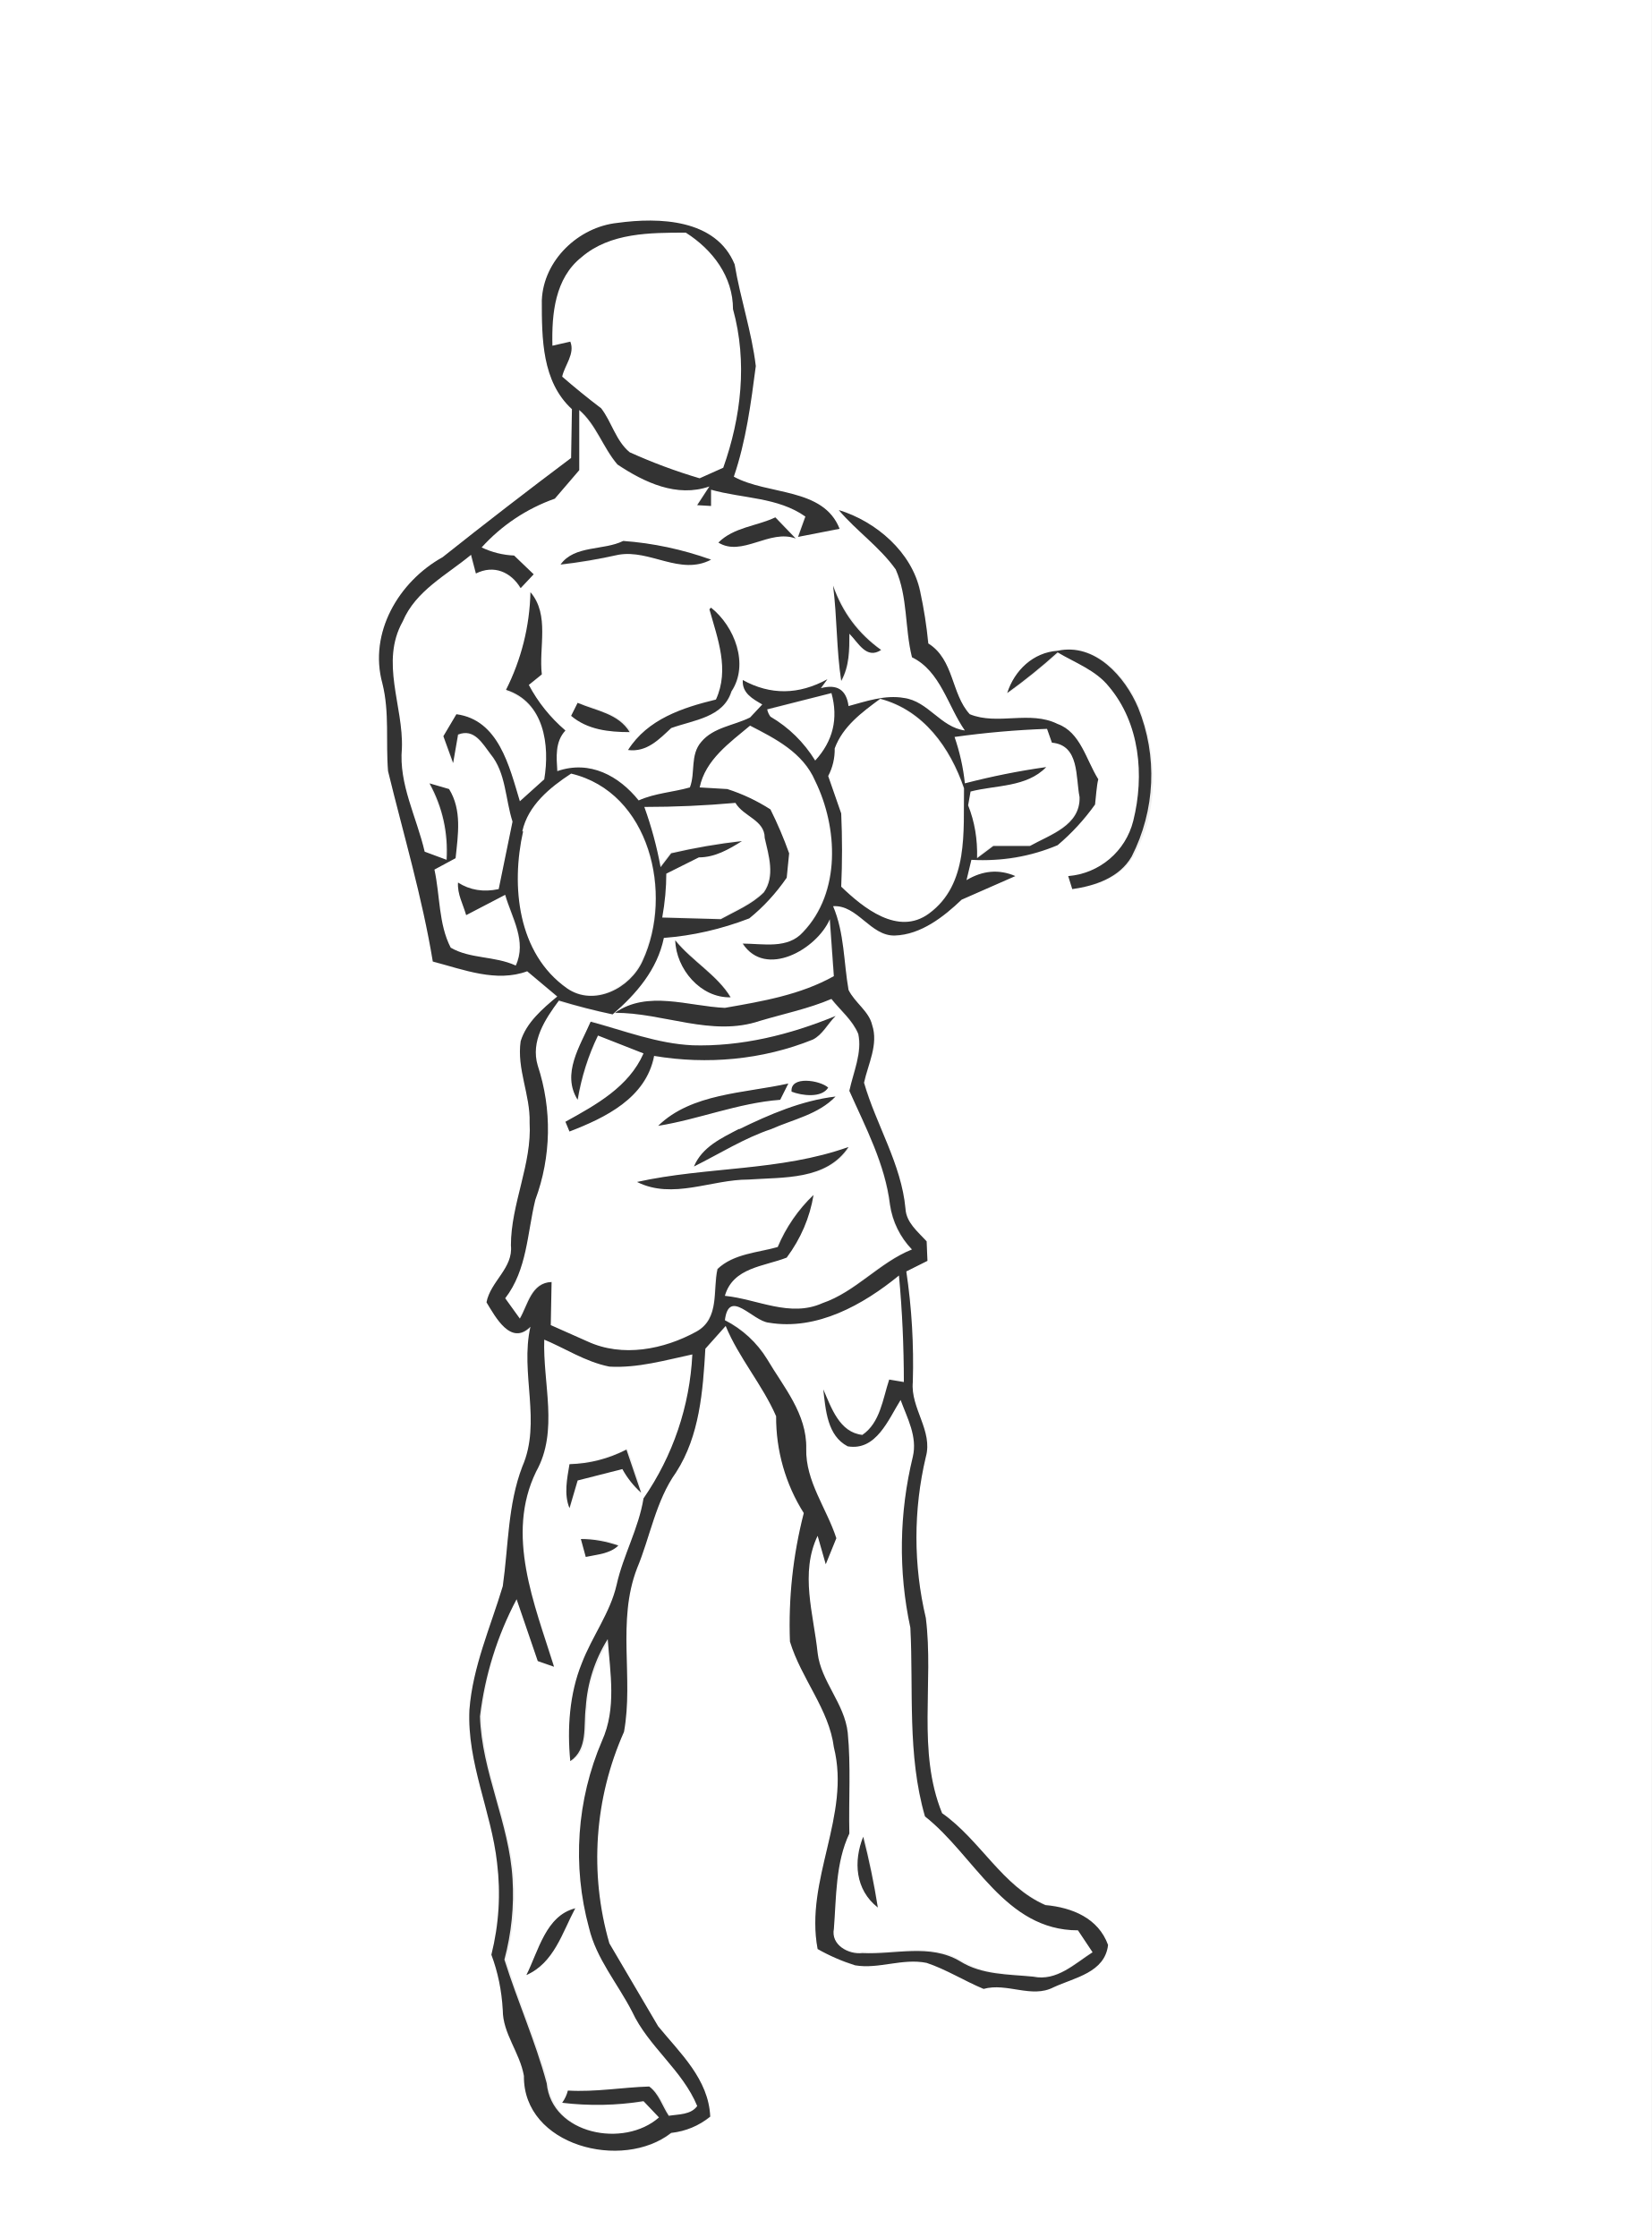
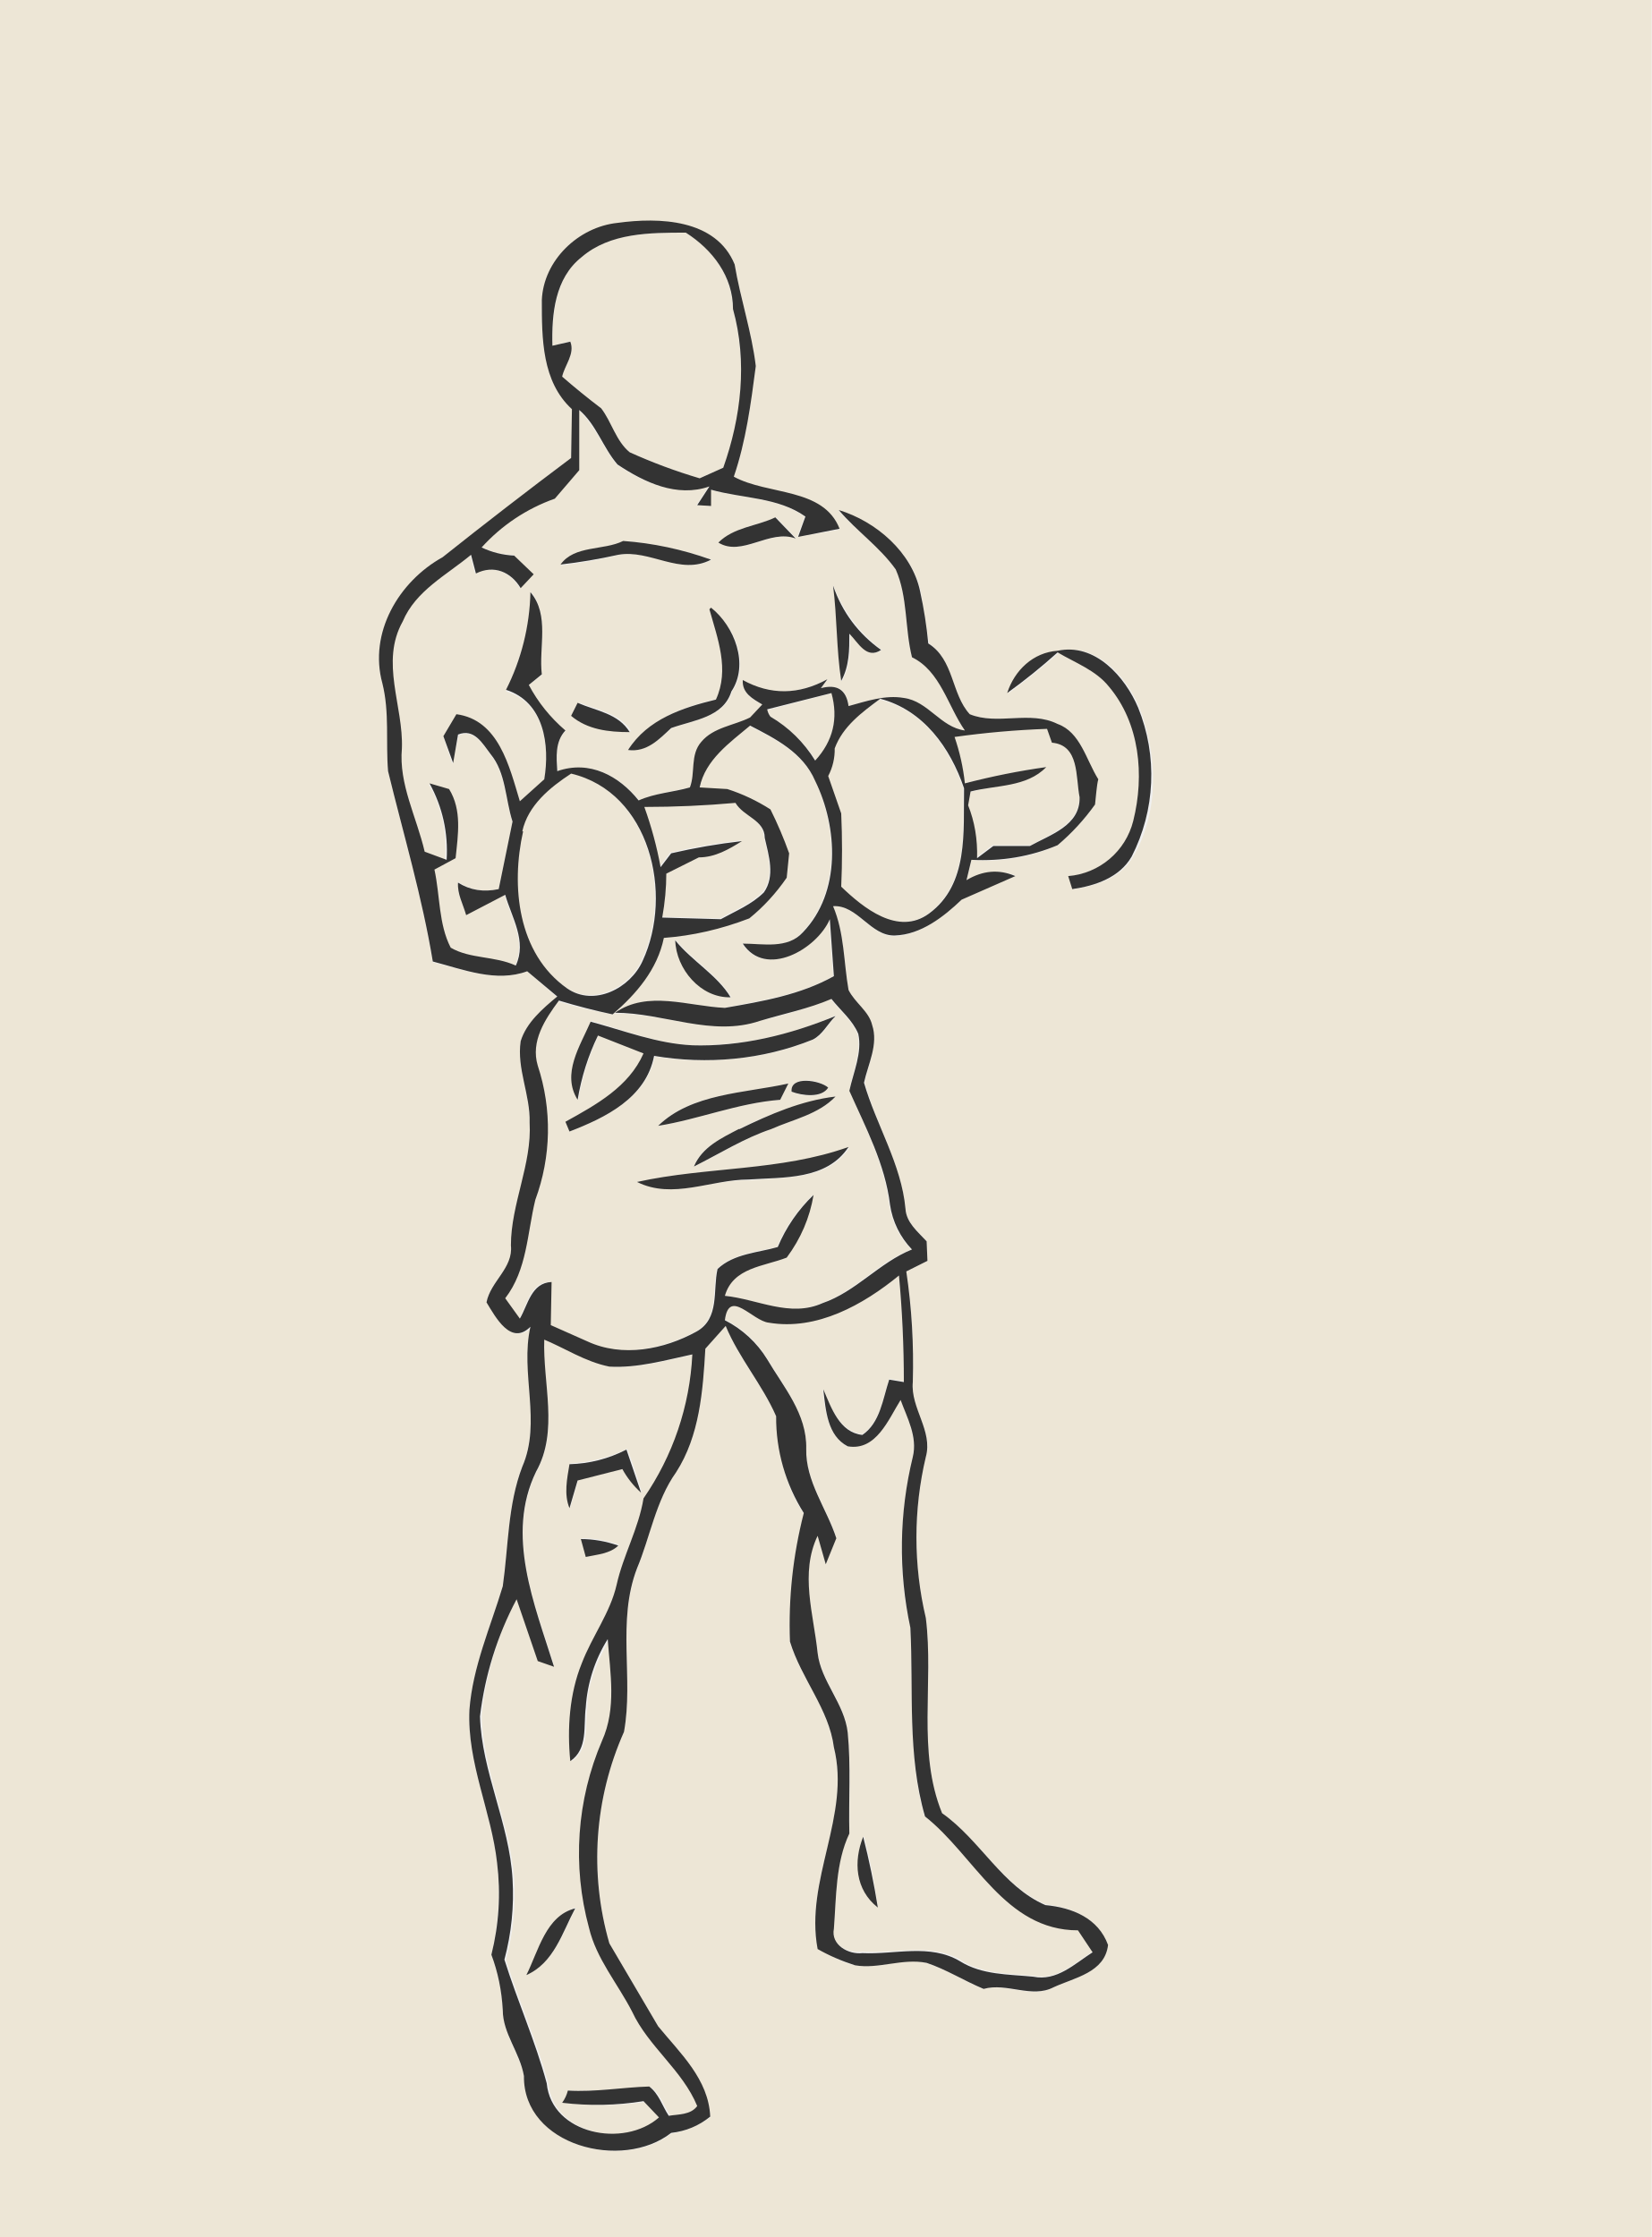
<svg xmlns="http://www.w3.org/2000/svg" width="203pt" height="275pt" viewBox="0 0 203 275">
-   <g fill="#FFF">
+   <g fill="#EDE6D6">
    <path d="M0 0h203v275H0zm66.6 36.9c0 4.7 0 10 3.8 13.4l-.2 6-15.8 12.2c-5.3 3-9.1 9.3-7.4 15.5 1 3.6.4 7.2.7 10.8 1.9 7.8 4.2 15.5 5.5 23.5 3.8.9 7.8 2.5 11.6 1.1l3.7 3.2c-1.8 1.5-3.7 3-4.5 5.4-.5 3.4 1.2 6.6 1.1 10 .3 5.2-2.2 10-2.2 15.2.2 2.7-2.6 4.3-3.1 6.8 1.1 1.9 3 5.5 5.5 3.2-1.4 5.6 1.3 11.6-1.1 17-1.8 4.8-1.7 10-2.4 14.8-1.5 5-3.7 10-4.1 15.2-.3 6.5 2.7 12.5 3.4 18.8a33 33 0 0 1-.7 11.3q1.2 3.3 1.4 6.8c0 2.9 2 5.3 2.6 8-.1 8.7 12.1 11.8 18.1 7.2q2.7-.5 4.8-2c-.2-4.7-3.7-7.9-6.4-11.2l-6-10.2a38 38 0 0 1 1.8-26c1.2-6.6-.9-13.6 1.6-20 1.6-4 2.3-8.4 4.8-11.9 2.9-4.5 3.3-10 3.6-15.2l2.5-2.8c1.6 4 4.5 7.2 6.2 11.1.2 4.2 1 8.4 3.4 12a58 58 0 0 0-1.7 15.8c1.4 4.5 4.8 8.2 5.4 13 2.1 8.4-3.6 16.2-2 24.6 1.5.8 3 1.8 4.6 2.1 3 .5 5.8-1 8.7-.3 2.5.8 4.7 2.2 7 3.2 3-.8 6 1.3 8.7-.2 2.6-1.2 6.3-1.8 6.7-5.2-1.2-3.3-4.4-4.6-7.7-5-5.3-2.3-8-7.9-12.7-11.2-3.1-7.6-1-16-2-24a43 43 0 0 1 0-19.8c1-3.2-2-6-1.6-9.2a74 74 0 0 0-.8-13.6l2.6-1.3-.1-2.4c-1-1.2-2.5-2.3-2.6-4-.5-5.5-3.6-10.3-5-15.5.4-2.3 1.7-4.7.9-7-.4-1.8-2.1-2.8-2.9-4.4-.6-3.4-.5-7-1.9-10.3 3-.2 4.5 3.7 7.6 3.7 3.2-.2 6-2.4 8.2-4.5l6.6-3q-3-1-6 .6l.6-2.5q5.5.5 10.6-1.8 2.6-2.2 4.6-5l.3-3.1c-1.4-2.4-2-5.7-5-6.8-3.3-1.7-7.3.2-10.7-1.2-2.3-2.5-2-6.7-5-8.7l-1-6.3c-1.1-5-5.5-8.6-10.1-10 2.2 2.5 5 4.4 7 7.2 1.5 3.4 1.1 7.3 2 10.8 3.6 1.7 4.4 6 6.5 9-3-.4-4.5-3.6-7.5-4-2.3-.4-4.6.4-6.8 1q-.3-3-3.4-2.2l.8-1.1c-3.4 1.8-7 2.2-10.4.1-.1 1.6 1.2 2.4 2.4 3l-1.5 1.7c-2 1-4.5 1.1-6 3-1.3 1.5-.7 3.7-1.4 5.5-2 .5-4.2.7-6.2 1.6-2.5-3-6-5-10-3.5-.2-1.8-.4-3.7.9-5a20 20 0 0 1-4.5-5.7l1.6-1.2c-.4-3.3 1-7.3-1.3-10.2 0 4.3-1.4 8.3-3.1 12.2 4.7 1.4 5.4 6.7 4.7 10.9l-3 2.7c-1.3-4.3-2.6-10-7.8-10.7l-1.6 2.7 1.1 3.3.8-3.5c1.8-.8 3 1.1 3.9 2.4 1.9 2.4 1.8 5.5 2.7 8.3l-1.7 8.2q-2.8.6-5-.9c-.1 1.5.6 2.8 1 4L62 110c.8 2.8 2.7 5.8 1.3 8.7-2.6-1.1-5.6-.8-8-2.2-1.5-3-1.3-6.4-2-9.6l2.6-1.4c.3-2.9.8-5.9-.8-8.5l-2.4-.6q2.4 4.3 2 9.3l-2.6-1c-1-4.2-3.2-8.2-2.8-12.7.2-5.2-2.7-10.6.1-15.6 1.6-3.8 5.4-5.7 8.4-8.1l.6 2.2c2.2-1.1 4.3-.2 5.5 1.8l1.6-1.7-2.4-2.4q-2.1 0-4-1a22 22 0 0 1 9-5.9l3-3.5v-7.4c2 1.8 3 4.6 4.7 6.7 3.2 2.2 7.3 4 11.3 2.7l-1.5 2.3 1.7.1v-2c4 1.1 8.2.9 11.6 3.3L98 66l5.2-.9c-2.2-5.1-8.8-4.1-13-6.5 1.5-4.4 2.1-9 2.7-13.6-.5-4.2-1.9-8.3-2.6-12.5C88 27 81 26.7 76 27.5c-4.8.4-9.2 4.5-9.3 9.4m21.7 29.8c2.9 1.8 6.3-1.7 9.5-.5l-2.5-2.6c-2.3 1-5.1 1.2-7 3.1m-11.7-.2c-2.4 1.2-6 .5-7.7 3q3.6-.4 7.1-1.3c4-.7 7.7 2.6 11.4.6q-5.2-1.8-10.8-2.3m26.8 17.2c1-1.7 1-3.8 1-5.7 1.1 1 2.1 3.1 3.9 1.9q-4.1-3.1-6-8c.6 4 .5 8 1 11.8m-16-9c1 3.7 2.5 7.5.8 11.2-4.2 1-8.5 2.5-11 6.3 2.4.2 3.9-1.4 5.4-2.7 2.7-1 6.4-1.3 7.4-4.5 2.2-3.3.4-8-2.6-10.2m42.8 5.2c-3 .3-5.3 2.4-6.2 5.2q3.3-2.4 6.2-5c2.2 1.3 4.7 2.2 6.3 4.2 3.8 4.5 4.4 11 3 16.5a9 9 0 0 1-8 6.8l.5 1.6c2.8-.4 5.8-1.4 7.3-4 3.2-5.5 3-12.4.8-18.2-1.6-3.9-5.3-8.1-10-7.1m-58.8 6.4-.9 1.5c2 1.8 4.6 2.1 7.2 2-1.4-2.2-4.1-2.6-6.3-3.5" />
    <path d="M71.5 31.6c3.5-3 8.4-3 12.8-3 3.3 2 5.7 5.4 5.8 9.4a32 32 0 0 1-1.2 19.6c-.8.2-2.2.9-3 1.2q-4.3-1.3-8.5-3.2c-1.7-1.4-2.2-3.7-3.5-5.4q-2.5-1.9-4.8-3.9c.3-1.4 1.6-2.8 1-4.3-.5 0-1.6.4-2.2.5 0-3.9.3-8.3 3.6-10.9m22.8 55.7 8-2.1q1.1 4.7-2 8.3-2.2-3.4-5.6-5.4zm8.2 4.7c1-2.7 3.3-4.4 5.6-6 5.4 1.3 8.6 6 10.3 10.9 0 5.3.6 11.8-4.3 15.4-3.8 2.8-8-.7-10.9-3.3q.4-4.5 0-9l-1.5-4.6q.9-1.5.8-3.4" />
    <path d="M86 96.9c.6-3.5 3.6-5.6 6-7.7 3.2 1.6 6.6 3.3 8.2 6.8 2.7 5.7 3.1 13.7-1.6 18.6-1.9 2.2-5 1.4-7.4 1.4 2.8 4.3 9 .7 10.7-3l.5 7c-4 2.3-8.8 3-13.4 3.9-4.4-.2-9.4-2.2-13.5.7 6-.1 12 2.8 17.8.9q4.5-1 8.8-2.7c1.1 1.4 2.6 2.6 3.3 4.3.5 2.3-.6 4.7-1 7 2 4.5 4.3 9 4.9 14a10 10 0 0 0 2.7 5.5c-4 1.5-6.9 5.2-11 6.6-4 1.8-8-.5-12-.9 1-3.5 4.8-3.6 7.6-4.7q2.5-3.5 3.3-7.7a19 19 0 0 0-4.4 6.4c-2.5.6-5.4.8-7.4 2.7-.6 2.6.3 6.1-2.6 7.7-4 2.1-9 3.3-13.4 1.2l-4.5-2v-5.3c-2.4 0-2.8 2.8-3.8 4.5l-1.8-2.5c2.6-3.5 2.7-8 3.7-12 2.2-5.3 1.8-11.3.3-16.7-1-3 .9-5.6 2.6-7.8q3.3 1 6.7 1.6c2.8-2.5 5.4-5.5 6.2-9.4 3.5-.5 7.1-1 10.5-2.4q2.6-2.1 4.7-5l.2-3q-1-2.8-2.3-5.4-2.5-1.7-5.3-2.4zm-3 18.7c.2 3.5 3.2 7.1 6.9 7-1.6-2.7-4.7-4.5-6.8-7m2 12.9c-4.2-.2-8.3-1.8-12.4-3-1.3 3-3.7 6.5-1.6 9.7q.7-4.2 2.5-8l5.6 2.3c-1.8 4.1-5.8 6.3-9.6 8.4l.4 1.2c4.4-1.7 9.4-4.1 10.5-9.2 6.5 1 13.3.4 19.5-2.1 1.2-.6 1.9-2 2.8-3a42 42 0 0 1-17.6 3.7m12.1 5.7c1.3.6 3.7.8 4.5-.5-1-1-4.7-1.5-4.5.5m-16.4 4.2c5-.8 9.8-2.8 15-3.2l1-2c-5.4 1.3-11.9 1.1-16 5.2m10 .4c-2.2 1.1-4.7 2.2-5.6 4.6 3.2-1.5 6.2-3.5 9.5-4.6 2.7-1.2 5.8-1.8 7.9-4q-6.2 1.1-11.9 4m-12.4 6.5c4.4 2.2 9.1-.4 13.7-.2 4.3-.4 9.7 0 12.3-4-8.4 2.9-17.4 2.3-26 4.2m38.9-54.8q5.7-.8 11.4-1l.6 1.7c3.4.3 2.9 4.2 3.4 6.7 0 3.5-3.6 4.6-6 6H122l-2 1.5q.1-3.4-1.1-6.5l.3-1.5c3.1-1 6.9-.6 9.3-3.1q-5 .8-10 2c0-2-.7-3.9-1.3-5.8" />
    <path d="M64.2 102.1c.6-3.2 3.3-5.3 5.9-7.1 9.7 2.4 12.6 14.8 8.8 23-1.5 3.4-6 5.7-9.3 3.4-6.1-4.2-7-12.6-5.4-19.3" />
    <path d="M79 99.1q5.7 0 11.3-.5c1 1.7 3.5 2.1 3.6 4.3.5 2.2 1.3 4.7-.1 6.7-1.5 1.5-3.5 2.3-5.3 3.3l-7.2-.2q.4-2.7.5-5.5l4-1.8q3-.4 5.3-2.1-4.4.5-8.7 1.5l-1.3 1.7q-.7-3.8-2-7.4m15.4 63.4c5.9 1 11.6-2.2 16-5.8q.6 6.6.6 13.1l-1.8-.3c-.8 2.4-1.1 5.3-3.3 6.8-2.8-.3-3.8-3.3-4.9-5.5.3 2.5.6 5.6 3 7 3.6.5 5.1-3.4 6.6-5.8.8 2.2 2 4.5 1.5 7-1.5 6.8-2 14-.3 21 .4 7.7-.4 15.6 1.7 23.2 6.2 4.8 10 14 18.9 14l1.8 2.7c-2.2 1.4-4.4 3.6-7.2 3-3.1-.3-6.4-.2-9.1-2-3.7-2.1-8-.7-12-1-1.7.3-4-.8-3.5-2.9.3-4 .2-8 1.9-11.7 0-4.2.2-8.3-.2-12.4-.4-3.6-3.3-6.3-3.7-9.8-.6-4.8-2.2-9.8 0-14.4l1 3.5 1.3-3.2c-1.2-3.7-3.8-7-3.7-11 0-4.3-2.8-7.6-4.8-11a13 13 0 0 0-5.2-4.8c.5-4 3.5 0 5.4.3m11.7 63.2c-1.2 3-1 6.5 1.7 8.7q-.6-4.5-1.7-8.7m-39.3-61.1c2.7 1.1 5.2 2.9 8.2 3.4 3.5.2 6.9-.8 10.2-1.5a34 34 0 0 1-6 17.7c-.6 3.7-2.5 7-3.3 10.6-.9 3.5-3 6.3-4.3 9.6q-2.1 5.8-1.4 12.1c2.2-1.5 1.6-4.3 1.9-6.6 0-3 1.3-5.8 2.7-8.4.3 4.2 1 8.6-.7 12.6a35 35 0 0 0-1.6 23c.9 3.7 3.5 6.8 5.2 10.2 2 4.3 6.3 7.2 8.1 11.6-.9 1-2.3 1-3.5 1.2-.8-1.2-1.2-2.7-2.4-3.5-3.3 0-6.6.6-10 .4l-.6 1.5q5 .6 10-.1l1.8 1.9c-4.3 3.9-13.2 2.1-13.8-4.2-1.4-5.2-3.6-10-5.2-15.2q1.3-4.8 1-10c-.5-6.8-3.8-13-4-20q.8-7.6 4.3-14.4l2.7 7.6 1.9.6c-2.4-7.6-6-16-2.1-23.9 2.7-5 .7-10.8.8-16.2m3.3 15.3c-.3 1.8-.7 3.7 0 5.4l1-3.4 5.5-1.4a11 11 0 0 0 2.3 3q-.8-2.8-1.8-5.4-3.3 1.6-7 1.8m1.4 9.2.6 2.2c1.4-.3 3-.3 4-1.4q-2.2-.8-4.6-.8m-6.7 53.6c3.4-1.5 4.4-5.2 6-8.2-3.6 1-4.5 5.2-6 8.2" />
  </g>
  <g fill="#333">
    <path d="M66.6 36.9c.2-4.9 4.5-9 9.3-9.5 5.1-.7 12.1-.5 14.4 5.1.7 4.2 2.1 8.3 2.6 12.5-.6 4.6-1.2 9.2-2.7 13.6 4.2 2.3 11 1.3 13 6.4l-5.1 1 .9-2.5c-3.4-2.4-7.7-2.2-11.6-3.3v2l-1.7-.1 1.5-2.3c-4 1.4-8-.5-11.3-2.7-1.8-2.1-2.6-4.9-4.7-6.7v7.4l-3 3.5a22 22 0 0 0-9 6q1.9.9 4 1l2.4 2.3-1.6 1.7c-1.2-2-3.3-2.9-5.5-1.8l-.6-2.3c-3 2.5-6.8 4.4-8.4 8.2-2.8 5 .1 10.4-.1 15.6-.4 4.4 1.8 8.4 2.8 12.7l2.7 1q.3-5-2.1-9.4l2.4.7c1.6 2.6 1.1 5.6.8 8.5l-2.6 1.4c.7 3.2.5 6.7 2 9.6 2.4 1.4 5.4 1 8 2.2 1.4-3-.5-5.9-1.3-8.7l-4.8 2.5c-.4-1.4-1.1-2.6-1-4q2.2 1.4 5 .8L63 101c-.9-2.8-.8-6-2.7-8.3-1-1.3-2-3.2-4-2.4l-.6 3.5-1.2-3.3 1.6-2.7c5.2.7 6.5 6.4 7.8 10.7l3-2.7c.7-4.2 0-9.5-4.7-11a28 28 0 0 0 3-12c2.4 2.8 1 6.8 1.4 10.1L65 84.2q1.7 3.2 4.5 5.6c-1.3 1.4-1.1 3.3-1 5 4-1.4 7.6.6 10 3.6 2-.9 4.2-1 6.3-1.6.7-1.8 0-4 1.4-5.6 1.5-1.8 4-2 6-3l1.5-1.6c-1.2-.7-2.5-1.4-2.4-3q5.1 2.8 10.4-.1l-.8 1.1q3-.8 3.4 2.2c2.2-.6 4.5-1.4 6.8-1 3 .4 4.5 3.6 7.5 4-2.1-3-3-7.3-6.5-9-.9-3.6-.5-7.4-2-10.8-2-2.8-4.8-4.7-7-7.3 4.6 1.4 9 5.2 10 10q.7 3.2 1 6.4c3.2 2 2.8 6.2 5.1 8.7 3.4 1.4 7.4-.5 10.8 1.2 2.8 1 3.5 4.4 5 6.8-.2.7-.3 2.3-.4 3.1q-2 2.8-4.6 5-5 2.1-10.6 1.8l-.6 2.5q3-1.8 6-.5l-6.6 2.9c-2.2 2.1-5 4.3-8.2 4.4-3 .1-4.6-3.8-7.6-3.6 1.4 3.3 1.3 6.9 1.9 10.3.8 1.6 2.5 2.6 2.9 4.3.8 2.4-.5 4.8-1 7.1 1.5 5.2 4.6 10 5.1 15.5.1 1.7 1.5 2.8 2.6 4l.1 2.4-2.6 1.3q1 6.7.8 13.6c-.3 3.2 2.5 6 1.6 9.2a43 43 0 0 0 0 19.8c1 8-1.1 16.4 2 24 4.7 3.3 7.4 9 12.7 11.3 3.3.3 6.5 1.6 7.7 4.9-.4 3.4-4.1 4-6.7 5.2-2.7 1.4-5.7-.6-8.6.2-2.4-1-4.6-2.4-7-3.2-3-.6-5.9.8-8.8.3q-2.5-.8-4.6-2c-1.6-8.5 4.1-16.4 2-24.8-.6-4.7-4-8.4-5.4-13q-.3-8 1.7-15.8a22 22 0 0 1-3.4-11.9c-1.7-3.9-4.6-7.2-6.2-11.1l-2.5 2.8c-.3 5.2-.7 10.7-3.6 15.2-2.5 3.5-3.2 8-4.8 11.8-2.5 6.5-.4 13.5-1.6 20.1a38 38 0 0 0-1.8 26l6 10.2c2.7 3.3 6.2 6.5 6.4 11.1q-2.1 1.7-4.8 2c-6 4.7-18.2 1.6-18.1-7-.5-2.9-2.6-5.2-2.6-8.1q-.2-3.6-1.4-6.8 1.4-5.6.7-11.3c-.7-6.3-3.7-12.3-3.4-18.8.4-5.3 2.6-10.2 4.1-15.2.7-4.9.6-10 2.4-14.7 2.4-5.5-.3-11.5 1-17.2-2.4 2.4-4.3-1.2-5.4-3 .5-2.6 3.3-4.2 3-7 0-5.1 2.6-10 2.3-15.1.1-3.4-1.6-6.6-1.1-10 .7-2.3 2.7-4 4.5-5.5l-3.7-3.1c-3.8 1.4-7.8-.2-11.6-1.2-1.3-7.9-3.6-15.6-5.5-23.4-.3-3.6.2-7.2-.7-10.8-1.7-6.2 2-12.5 7.4-15.5q7.8-6.2 15.8-12.2l.1-6c-3.7-3.4-3.7-8.7-3.7-13.4m4.9-5.3c-3.3 2.6-3.7 7-3.6 10.9l2.2-.5c.6 1.5-.7 2.9-1 4.3q2.3 2 4.8 3.9c1.3 1.7 1.8 4 3.5 5.4q4.2 1.9 8.6 3.2l2.9-1.3c2.2-6.2 3-13 1.2-19.5 0-4-2.5-7.3-5.8-9.4-4.4 0-9.3 0-12.8 3m22.8 55.6q.1.5.4.9 3.4 2 5.5 5.4 3.3-3.6 2-8.3zm8.3 4.8a7 7 0 0 1-.8 3.4l1.6 4.6q.2 4.5 0 9c2.7 2.6 7 6.1 10.8 3.3 4.9-3.6 4.2-10.1 4.3-15.4-1.7-5-5-9.6-10.3-11-2.3 1.7-4.6 3.4-5.6 6.1M86 96.8l3.4.2q2.8.9 5.3 2.5 1.3 2.6 2.3 5.4l-.3 3q-2 2.9-4.6 5-5.2 2-10.5 2.4c-.8 3.9-3.4 6.9-6.3 9.4q-3.3-.7-6.6-1.7c-1.7 2.3-3.5 5-2.6 8a25 25 0 0 1-.3 16.5c-1 4.1-1 8.6-3.7 12.1l1.8 2.5c1-1.7 1.4-4.4 3.9-4.5l-.1 5.3 4.5 2c4.3 2 9.4 1 13.4-1.2 2.9-1.6 2-5.1 2.6-7.7 2-1.9 5-2 7.4-2.7a19 19 0 0 1 4.4-6.4q-.7 4.2-3.3 7.7c-2.8 1.1-6.6 1.2-7.6 4.7 4 .4 8 2.7 12 .9 4.1-1.4 7-5 11-6.6a10 10 0 0 1-2.7-5.5c-.6-5-3-9.5-5-14 .5-2.3 1.6-4.7 1.1-7-.7-1.7-2.2-2.9-3.3-4.3-2.8 1.2-5.8 1.8-8.8 2.7-5.9 2-11.8-1-17.8-1 4-2.8 9-.8 13.5-.6 4.6-.8 9.3-1.6 13.4-3.9l-.5-7c-1.6 3.7-7.9 7.3-10.7 3 2.5 0 5.5.7 7.4-1.4 4.7-4.9 4.3-12.9 1.5-18.6-1.5-3.5-4.9-5.2-8-6.8-2.5 2.1-5.5 4.2-6.2 7.6m31.3-6.3q1 2.9 1.3 5.8 5-1.3 10-2c-2.4 2.5-6.2 2.2-9.3 3L119 99q1.2 3 1.1 6.5l2-1.5h4.5c2.5-1.4 6.2-2.5 6.1-6-.5-2.5 0-6.4-3.4-6.7l-.6-1.7q-5.7.2-11.4 1m-53 11.6c-1.5 6.7-.7 15 5.4 19.3 3.3 2.3 7.8 0 9.3-3.4 3.8-8.2.9-20.7-8.8-23-2.6 1.7-5.3 3.9-6 7.1m15-3q1.3 3.6 2 7.4l1.3-1.7q4.3-1 8.7-1.5c-1.6 1-3.3 2-5.3 2l-4 2q0 2.6-.5 5.4l7.2.2c1.8-1 3.8-1.8 5.3-3.3 1.4-2 .6-4.5.1-6.7 0-2.2-2.6-2.6-3.6-4.3q-5.6.5-11.2.5m15.3 63.4c-2-.2-4.9-4.3-5.4-.3a13 13 0 0 1 5.2 4.8c2 3.4 4.9 6.7 4.8 11-.1 4 2.5 7.3 3.7 11l-1.3 3.2-1-3.5c-2.2 4.6-.5 9.6 0 14.4.4 3.5 3.3 6.2 3.7 9.8.4 4.1.1 8.2.2 12.4-1.7 3.6-1.6 7.8-1.9 11.7-.4 2 1.8 3.2 3.5 3 4 .2 8.3-1.2 12 1 2.7 1.7 6 1.6 9 1.9 2.9.6 5.1-1.6 7.3-3l-1.8-2.7c-9 0-12.7-9.2-18.8-14-2.2-7.6-1.4-15.5-1.8-23.2a47 47 0 0 1 .3-21c.6-2.5-.7-4.8-1.5-7-1.5 2.4-3 6.3-6.5 5.7-2.5-1.3-2.7-4.4-3-7 1 2.3 2 5.3 4.8 5.6 2.2-1.5 2.5-4.4 3.3-6.8l1.8.3q0-6.6-.6-13.1c-4.4 3.6-10.1 6.8-16 5.8m-27.6 2c-.2 5.5 1.8 11.3-1 16.3-3.8 7.8-.2 16.3 2.2 24l-2-.7-2.6-7.6A41 41 0 0 0 59 211c.2 6.8 3.6 13.1 4 20q.3 5-1 9.9c1.6 5.1 3.8 10 5.2 15.2.6 6.3 9.5 8 13.8 4.2l-1.9-2q-5 .8-10 .2.5-.7.7-1.5c3.4.2 6.7-.4 10-.5 1.2.9 1.6 2.4 2.4 3.6 1.2-.2 2.7-.1 3.5-1.2-1.8-4.4-6-7.3-8-11.6-1.8-3.5-4.4-6.5-5.3-10.3a35 35 0 0 1 1.6-23c1.8-4 1-8.3.7-12.5a18 18 0 0 0-2.7 8.4c-.3 2.3.3 5.1-1.9 6.6-.4-4-.1-8.3 1.4-12 1.3-3.4 3.5-6.2 4.3-9.7.8-3.6 2.7-6.9 3.3-10.6a34 34 0 0 0 6-17.7c-3.3.7-6.7 1.7-10.2 1.5-3-.6-5.5-2.3-8.2-3.4" />
    <path d="M88.3 66.7c1.9-1.9 4.7-2 7-3.1l2.5 2.6c-3.2-1.2-6.6 2.3-9.5.5m-11.7-.2q5.5.4 10.8 2.3c-3.8 2-7.5-1.3-11.4-.6q-3.6.8-7.1 1.2c1.7-2.4 5.3-1.7 7.7-2.9m26.8 17.2c-.6-3.9-.5-7.8-1-11.7q1.7 4.9 5.9 7.9c-1.8 1.2-2.8-.9-3.9-2 0 2 0 4-1 5.8m-16-9c2.9 2.3 4.7 7 2.5 10.3-1 3.2-4.6 3.5-7.4 4.5-1.5 1.4-3 3-5.3 2.7C79.6 88.4 83.9 87 88 86c1.7-3.7.2-7.5-.8-11.1M130 80c4.6-1 8.3 3.2 9.9 7a22 22 0 0 1-.8 18.3c-1.5 2.6-4.5 3.6-7.3 4l-.5-1.6a9 9 0 0 0 8-6.8c1.4-5.6.8-12-3-16.5-1.6-2-4.1-2.9-6.3-4.2q-3 2.7-6.2 5c.9-2.8 3.2-5 6.2-5.2m-59 6.4c2.3 1 5 1.3 6.4 3.6-2.6 0-5.2-.3-7.2-2zm12 29.2c2 2.5 5.2 4.3 6.8 7-3.7.1-6.7-3.5-6.8-7m2 12.9c6.1.2 12.1-1.3 17.7-3.6-1 1-1.6 2.3-2.8 2.9-6.2 2.5-13 3.1-19.5 2-1 5.2-6 7.6-10.4 9.3l-.5-1.2c3.8-2.1 7.8-4.3 9.6-8.4l-5.6-2.2q-1.8 3.7-2.5 7.9c-2-3.2.3-6.6 1.6-9.6 4.1 1.1 8.2 2.7 12.5 2.9m12.2 5.7c-.2-2 3.5-1.4 4.5-.5-.8 1.3-3.2 1-4.5.5m-16.4 4.2c4.1-4 10.6-4 16-5.2l-1 2c-5.2.4-10 2.4-15 3.2m10 .4c3.7-1.8 7.6-3.5 11.8-4-2.1 2.2-5.2 2.8-7.9 4-3.3 1.1-6.3 3-9.5 4.6 1-2.4 3.4-3.5 5.5-4.6m-12.5 6.5c8.6-1.9 17.6-1.3 26-4.3-2.7 4.1-8 3.7-12.3 4-4.6 0-9.3 2.5-13.7.3M70 180q3.7-.1 7-1.8l1.8 5.3a11 11 0 0 1-2.3-2.9L71 182l-1 3.4c-.7-1.7-.3-3.6 0-5.4m1.4 9.2q2.3 0 4.6.8c-1 1-2.6 1.1-4 1.4zm34.7 36.6q1.1 4.3 1.8 8.7c-2.8-2.2-3-5.7-1.8-8.7m-41.4 17c1.5-3 2.4-7.3 6-8.2-1.6 3-2.6 6.7-6 8.2" />
  </g>
</svg>
